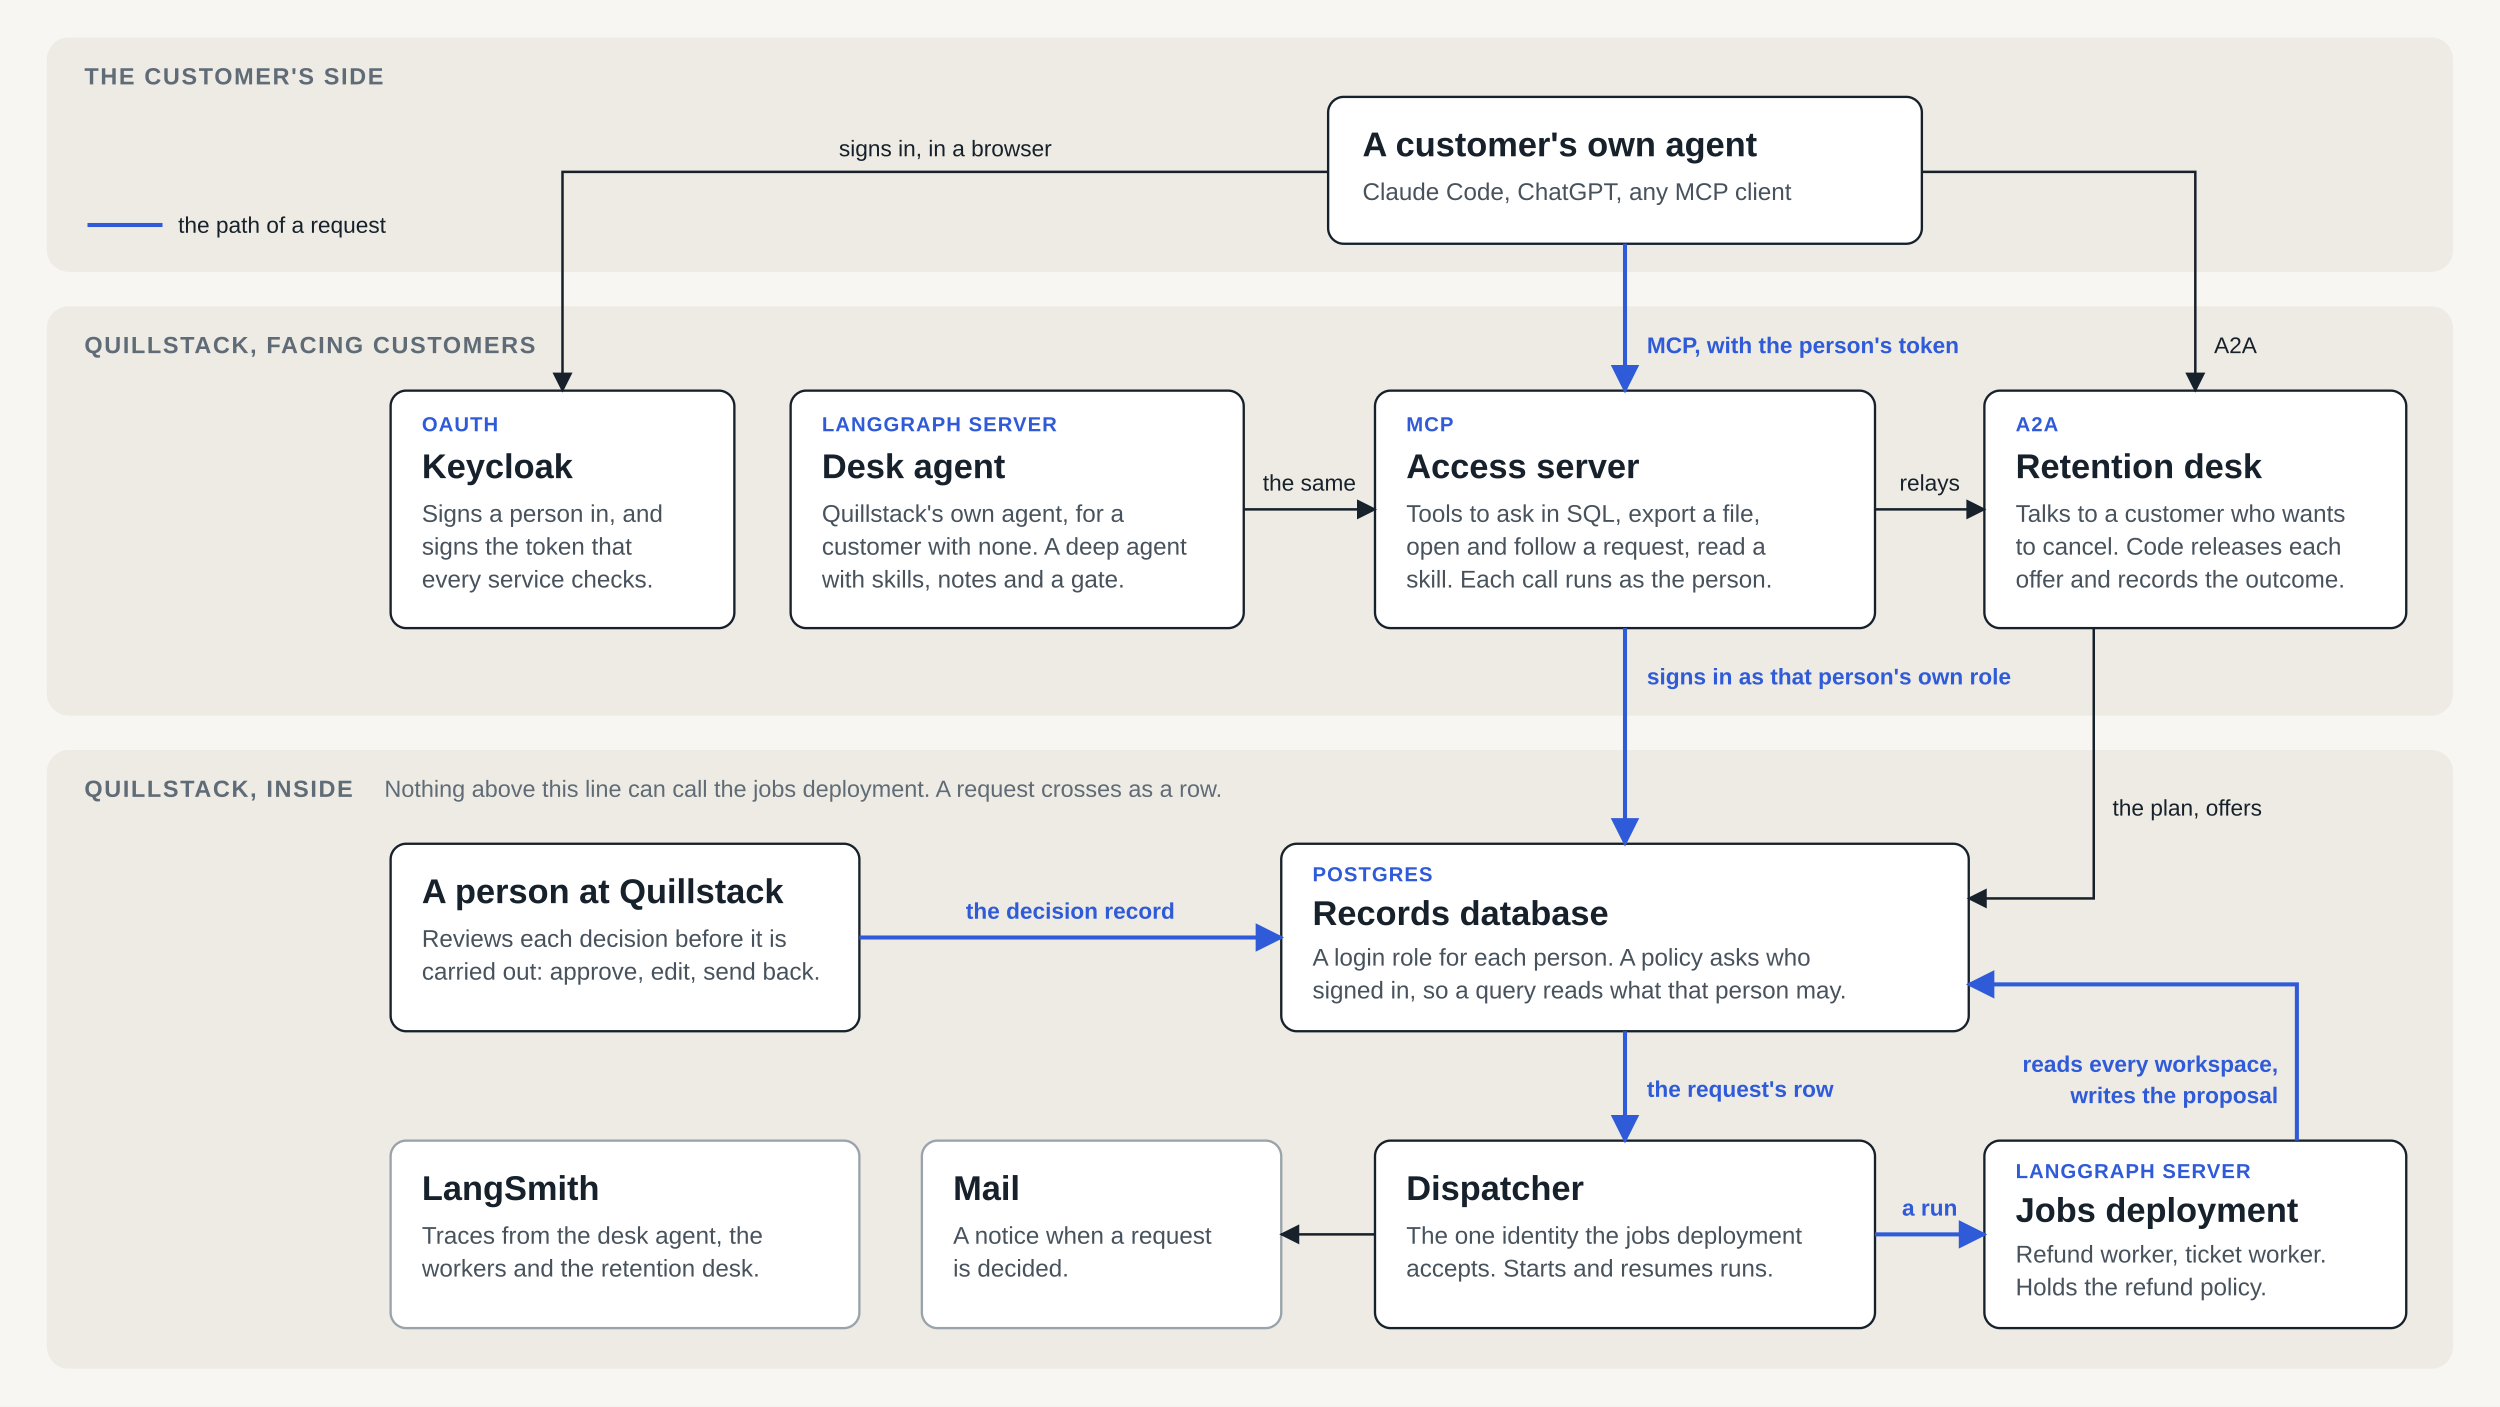
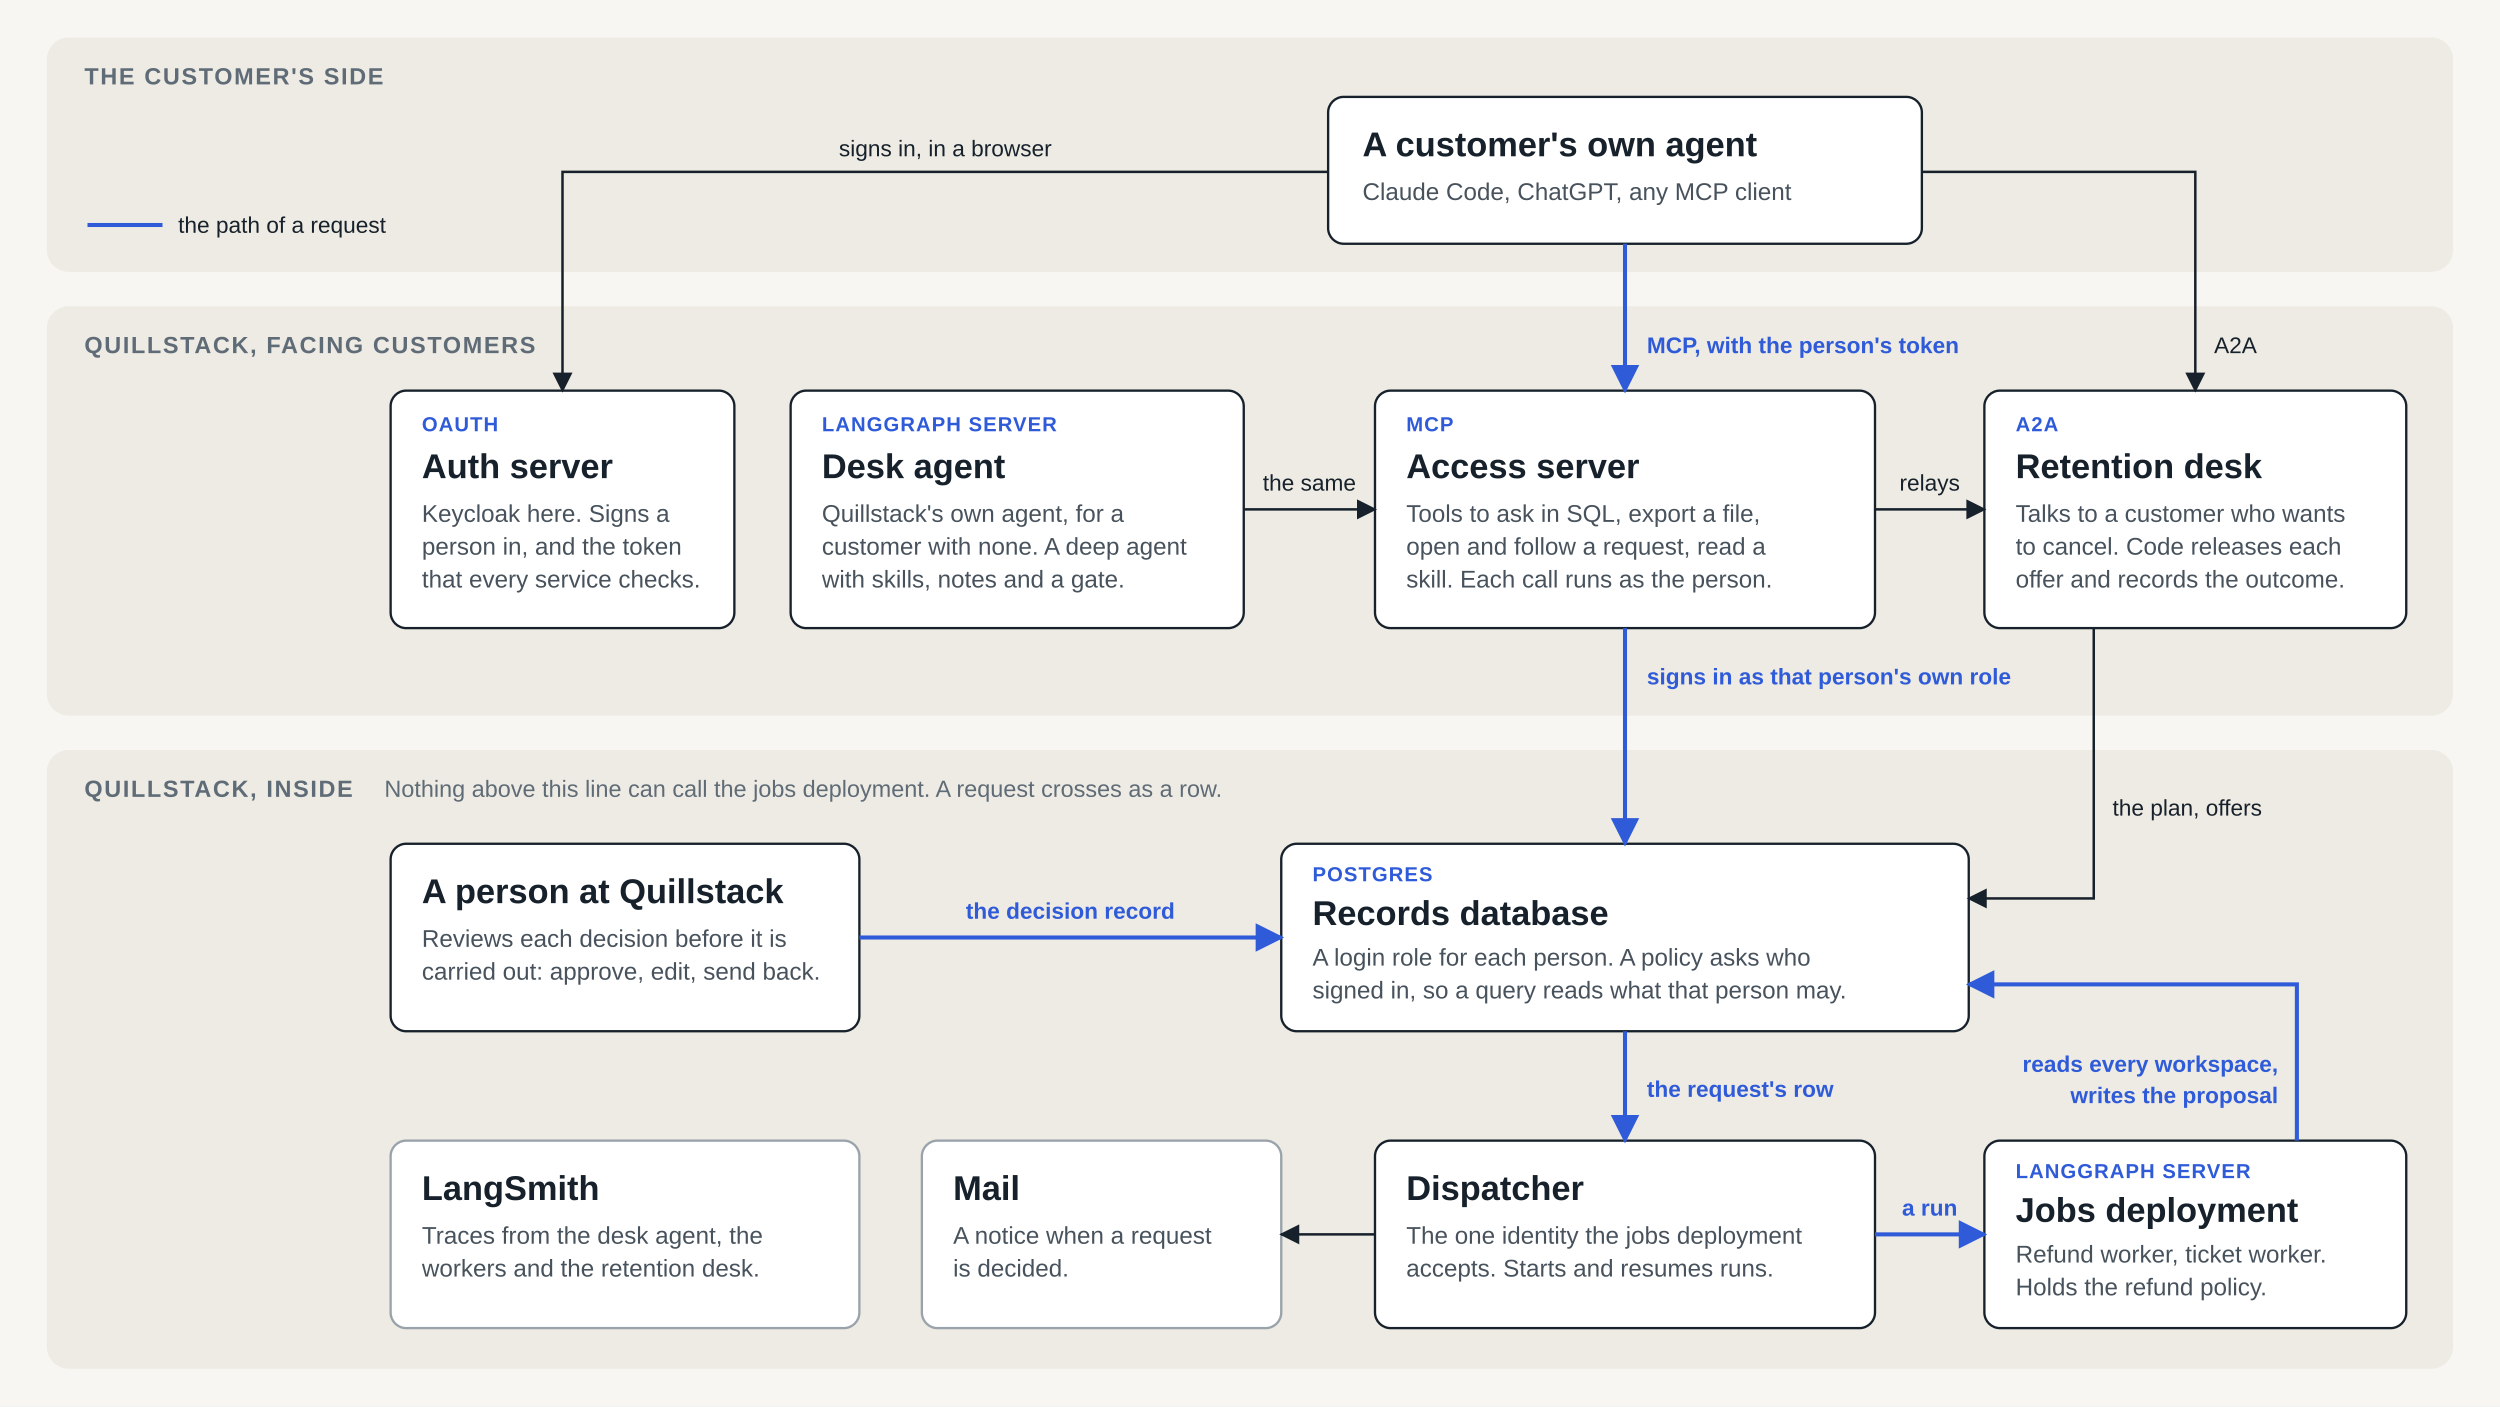
<svg xmlns="http://www.w3.org/2000/svg" viewBox="0 0 1600 900" font-family="-apple-system, 'Helvetica Neue', Arial, sans-serif">
  <defs>
    <marker id="ink" viewBox="0 0 10 10" refX="9" refY="5" markerWidth="8" markerHeight="8" orient="auto-start-reverse">
      <path d="M0 0 L10 5 L0 10 z" fill="#17212B" />
    </marker>
    <marker id="blue" viewBox="0 0 10 10" refX="9" refY="5" markerWidth="7" markerHeight="7" orient="auto-start-reverse">
      <path d="M0 0 L10 5 L0 10 z" fill="#2F5BD9" />
    </marker>
    <style>
      .zone { fill: #EDEBE3; }
      .zl { font-size: 15px; font-weight: 600; fill: #5F6B76; letter-spacing: 0.07em; }
      .zs { font-size: 15px; fill: #5F6B76; }
      .box { fill: #FFFFFF; stroke: #17212B; stroke-width: 1.5; }
      .out { fill: #FFFFFF; stroke: #9AA3AB; stroke-width: 1.5; }
      .t { font-size: 22px; font-weight: 650; fill: #17212B; }
      .b { font-size: 15.5px; fill: #47525C; }
      .tag { font-size: 13px; font-weight: 650; fill: #2F5BD9; letter-spacing: 0.05em; }
      .a { fill: none; stroke: #17212B; stroke-width: 1.6; marker-end: url(#ink); }
      .r { fill: none; stroke: #2F5BD9; stroke-width: 2.6; marker-end: url(#blue); }
      .l { font-size: 14.5px; fill: #17212B; }
      .lr { font-size: 14.5px; fill: #2F5BD9; font-weight: 600; }
    </style>
  </defs>
  <rect width="1600" height="900" fill="#F7F6F2" />
  <rect class="zone" x="30" y="24" width="1540" height="150" rx="14" />
  <text class="zl" x="54" y="54">THE CUSTOMER'S SIDE</text>
  <rect class="zone" x="30" y="196" width="1540" height="262" rx="14" />
  <text class="zl" x="54" y="226">QUILLSTACK, FACING CUSTOMERS</text>
  <rect class="zone" x="30" y="480" width="1540" height="396" rx="14" />
  <text class="zl" x="54" y="510">QUILLSTACK, INSIDE</text>
  <text class="zs" x="246" y="510">Nothing above this line can call the jobs deployment. A request crosses as a row.</text>
  <line x1="56" y1="144" x2="104" y2="144" stroke="#2F5BD9" stroke-width="2.6" />
  <text class="l" x="114" y="149">the path of a request</text>
  <rect class="box" x="850" y="62" width="380" height="94" rx="10" />
  <text class="t" x="872" y="100">A customer's own agent</text>
  <text class="b" x="872" y="128">Claude Code, ChatGPT, any MCP client</text>
  <rect class="box" x="250" y="250" width="220" height="152" rx="10" />
  <text class="tag" x="270" y="276">OAUTH</text>
-   <text class="t" x="270" y="306">Keycloak</text>
-   <text class="b" x="270" y="334">Signs a person in, and</text>
-   <text class="b" x="270" y="355">signs the token that</text>
-   <text class="b" x="270" y="376">every service checks.</text>
+   <text class="t" x="270" y="306">Auth server</text>
+   <text class="b" x="270" y="334">Keycloak here. Signs a</text>
+   <text class="b" x="270" y="355">person in, and the token</text>
+   <text class="b" x="270" y="376">that every service checks.</text>
  <rect class="box" x="506" y="250" width="290" height="152" rx="10" />
  <text class="tag" x="526" y="276">LANGGRAPH SERVER</text>
  <text class="t" x="526" y="306">Desk agent</text>
  <text class="b" x="526" y="334">Quillstack's own agent, for a</text>
  <text class="b" x="526" y="355">customer with none. A deep agent</text>
  <text class="b" x="526" y="376">with skills, notes and a gate.</text>
  <rect class="box" x="880" y="250" width="320" height="152" rx="10" />
  <text class="tag" x="900" y="276">MCP</text>
  <text class="t" x="900" y="306">Access server</text>
  <text class="b" x="900" y="334">Tools to ask in SQL, export a file,</text>
  <text class="b" x="900" y="355">open and follow a request, read a</text>
  <text class="b" x="900" y="376">skill. Each call runs as the person.</text>
  <rect class="box" x="1270" y="250" width="270" height="152" rx="10" />
  <text class="tag" x="1290" y="276">A2A</text>
  <text class="t" x="1290" y="306">Retention desk</text>
  <text class="b" x="1290" y="334">Talks to a customer who wants</text>
  <text class="b" x="1290" y="355">to cancel. Code releases each</text>
  <text class="b" x="1290" y="376">offer and records the outcome.</text>
  <rect class="box" x="250" y="540" width="300" height="120" rx="10" />
  <text class="t" x="270" y="578">A person at Quillstack</text>
  <text class="b" x="270" y="606">Reviews each decision before it is</text>
  <text class="b" x="270" y="627">carried out: approve, edit, send back.</text>
  <rect class="box" x="820" y="540" width="440" height="120" rx="10" />
  <text class="tag" x="840" y="564">POSTGRES</text>
  <text class="t" x="840" y="592">Records database</text>
  <text class="b" x="840" y="618">A login role for each person. A policy asks who</text>
  <text class="b" x="840" y="639">signed in, so a query reads what that person may.</text>
  <rect class="out" x="250" y="730" width="300" height="120" rx="10" />
  <text class="t" x="270" y="768">LangSmith</text>
  <text class="b" x="270" y="796">Traces from the desk agent, the</text>
  <text class="b" x="270" y="817">workers and the retention desk.</text>
  <rect class="out" x="590" y="730" width="230" height="120" rx="10" />
  <text class="t" x="610" y="768">Mail</text>
  <text class="b" x="610" y="796">A notice when a request</text>
  <text class="b" x="610" y="817">is decided.</text>
  <rect class="box" x="880" y="730" width="320" height="120" rx="10" />
  <text class="t" x="900" y="768">Dispatcher</text>
  <text class="b" x="900" y="796">The one identity the jobs deployment</text>
  <text class="b" x="900" y="817">accepts. Starts and resumes runs.</text>
  <rect class="box" x="1270" y="730" width="270" height="120" rx="10" />
  <text class="tag" x="1290" y="754">LANGGRAPH SERVER</text>
  <text class="t" x="1290" y="782">Jobs deployment</text>
  <text class="b" x="1290" y="808">Refund worker, ticket worker.</text>
  <text class="b" x="1290" y="829">Holds the refund policy.</text>
  <path class="a" d="M850 110 H360 V250" />
  <text class="l" x="605" y="100" text-anchor="middle">signs in, in a browser</text>
  <path class="a" d="M1230 110 H1405 V250" />
  <text class="l" x="1417" y="226">A2A</text>
  <path class="a" d="M796 326 H880" />
  <text class="l" x="838" y="314" text-anchor="middle">the same</text>
  <path class="a" d="M1200 326 H1270" />
  <text class="l" x="1235" y="314" text-anchor="middle">relays</text>
  <path class="a" d="M1340 402 V575 H1260" />
  <text class="l" x="1352" y="522">the plan, offers</text>
  <path class="a" d="M880 790 H820" />
  <path class="r" d="M1040 156 V250" />
  <text class="lr" x="1054" y="226">MCP, with the person's token</text>
  <path class="r" d="M1040 402 V540" />
  <text class="lr" x="1054" y="438">signs in as that person's own role</text>
  <path class="r" d="M1040 660 V730" />
  <text class="lr" x="1054" y="702">the request's row</text>
  <path class="r" d="M1200 790 H1270" />
  <text class="lr" x="1235" y="778" text-anchor="middle">a run</text>
  <path class="r" d="M1470 730 V630 H1260" />
  <text class="lr" x="1458" y="686" text-anchor="end">reads every workspace,</text>
  <text class="lr" x="1458" y="706" text-anchor="end">writes the proposal</text>
  <path class="r" d="M550 600 H820" />
  <text class="lr" x="685" y="588" text-anchor="middle">the decision record</text>
</svg>
